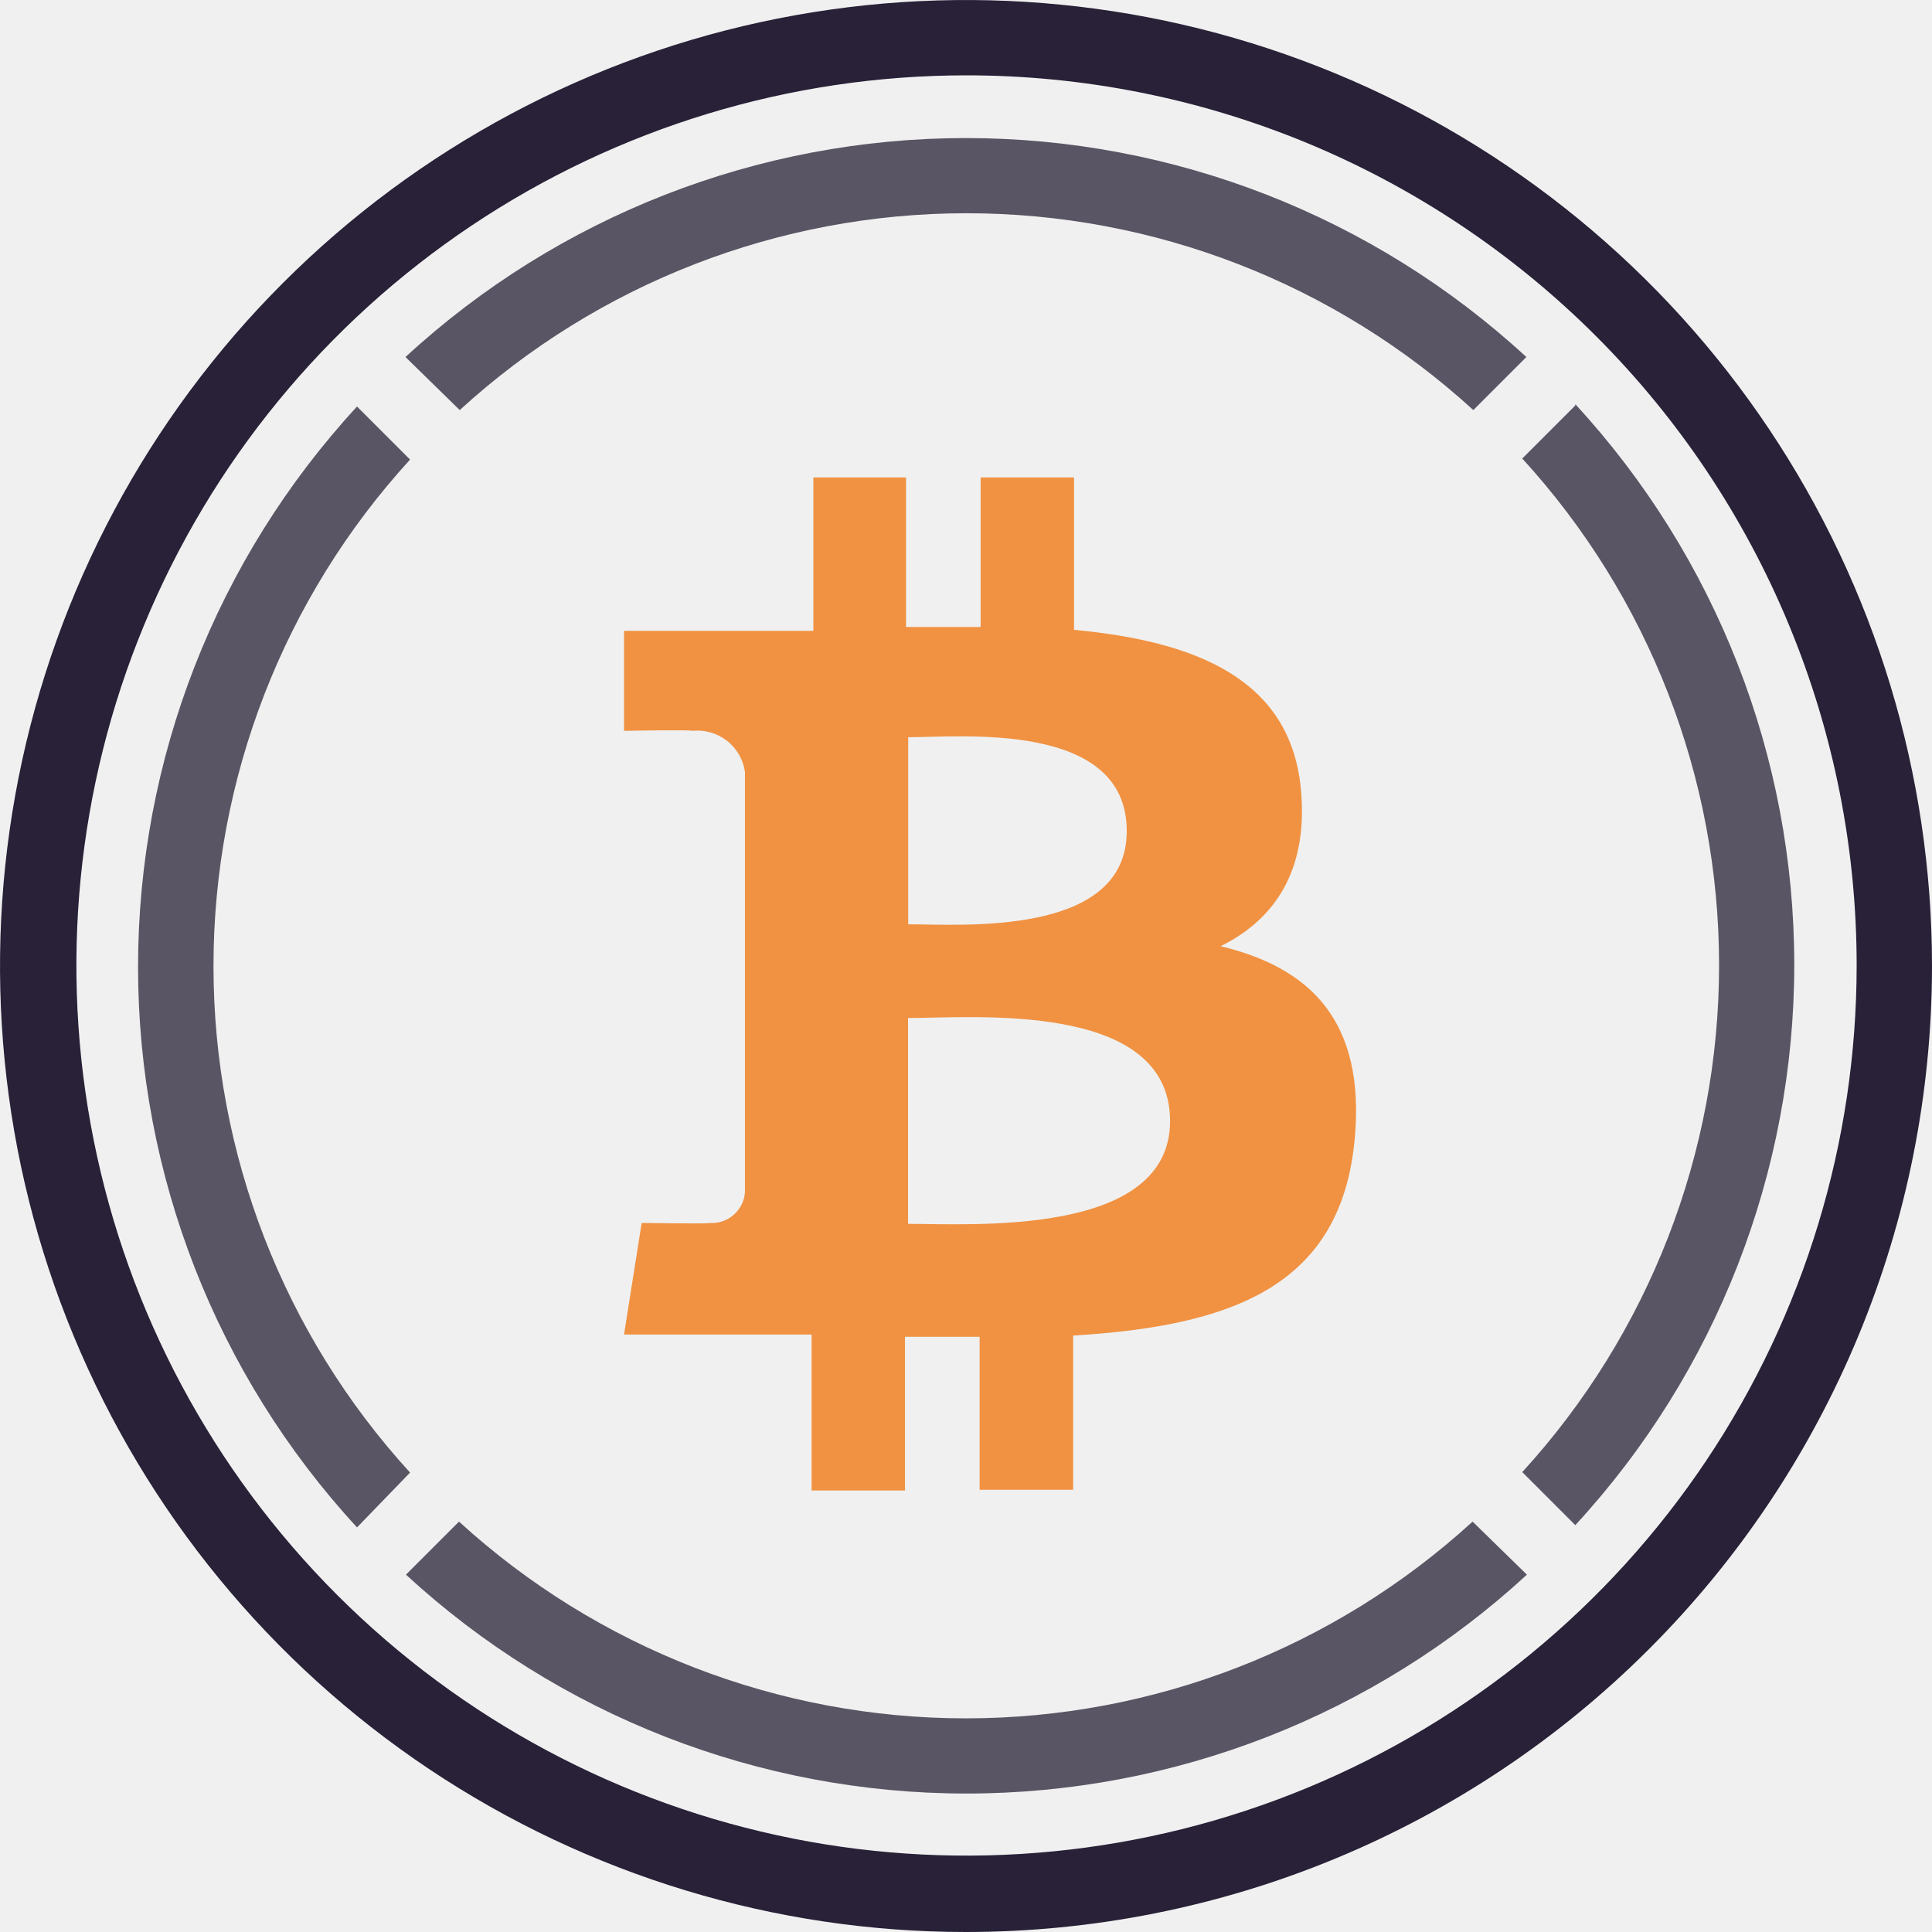
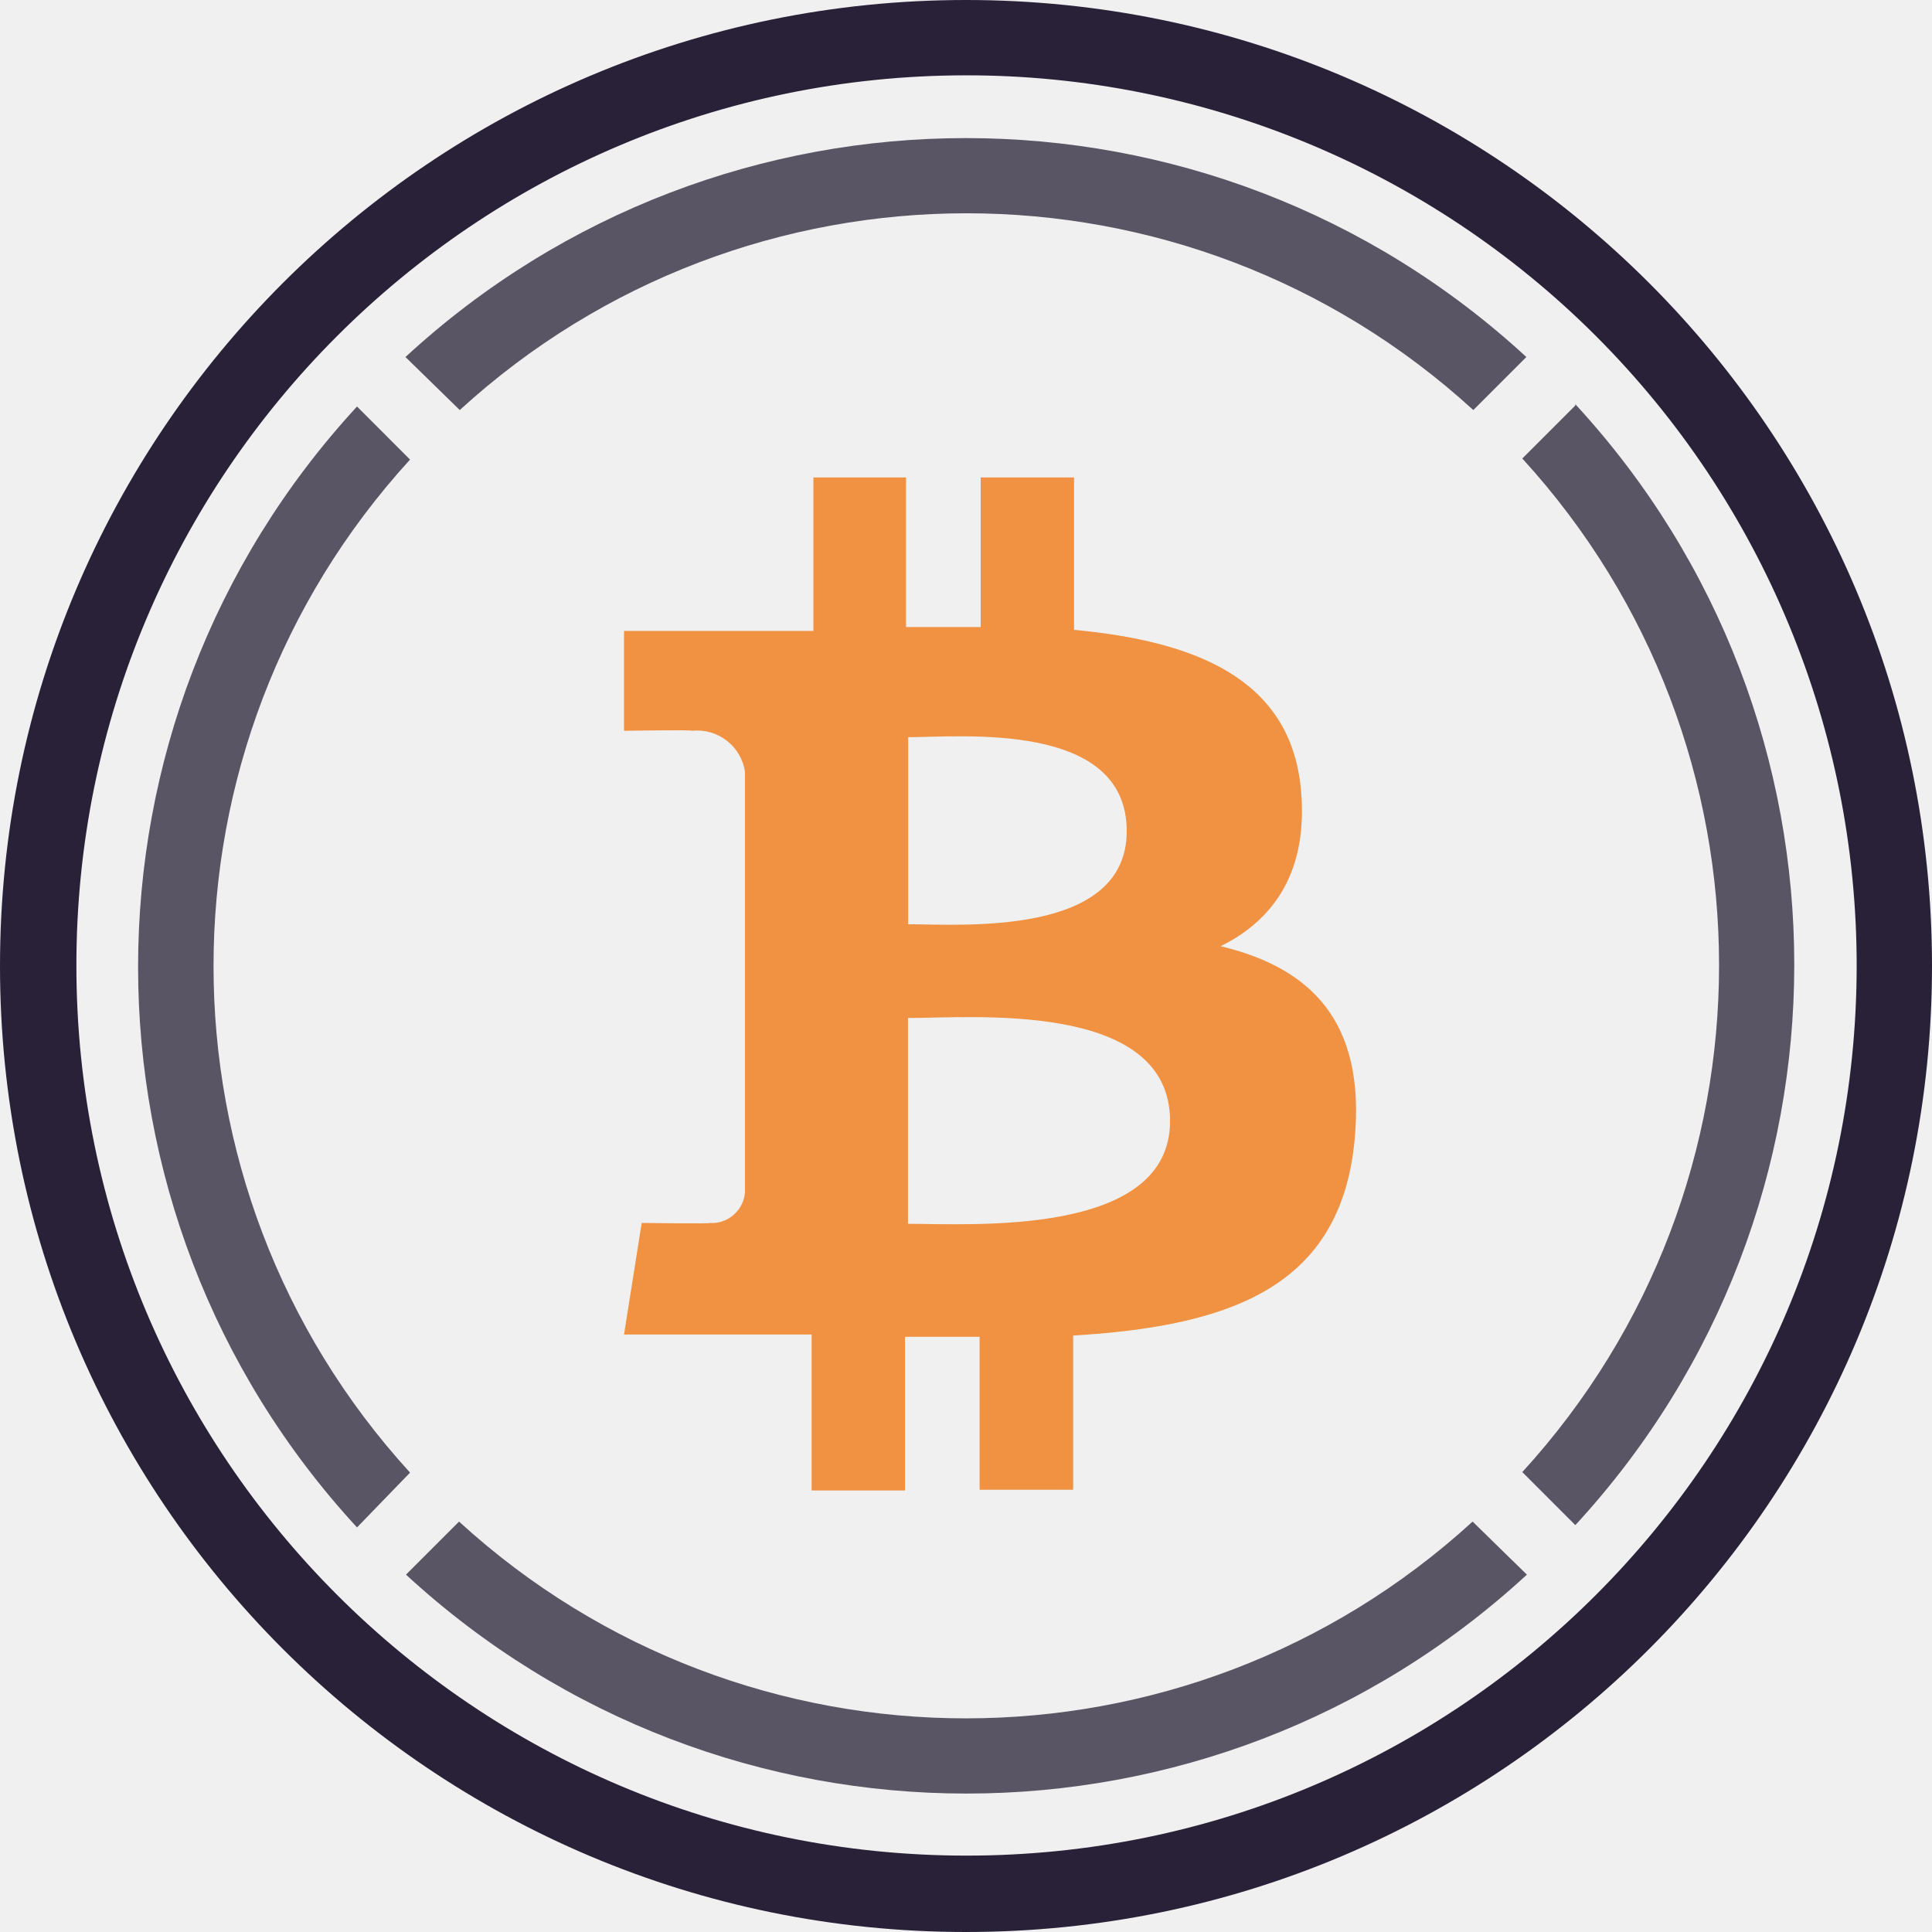
- <svg xmlns="http://www.w3.org/2000/svg" width="24" height="24" viewBox="0 0 24 24" fill="none">
-   <g clip-path="url(#clip0)">
-     <path d="M19.569 5.037L18.91 5.696C20.483 7.415 21.355 9.661 21.355 11.991C21.355 14.321 20.483 16.567 18.91 18.287L19.569 18.946C21.318 17.049 22.289 14.563 22.289 11.983C22.289 9.404 21.318 6.918 19.569 5.021V5.037Z" fill="#5A5564" />
-     <path d="M5.711 5.094C7.431 3.521 9.676 2.649 12.007 2.649C14.337 2.649 16.582 3.521 18.302 5.094L18.961 4.435C17.064 2.686 14.579 1.715 11.999 1.715C9.419 1.715 6.934 2.686 5.037 4.435L5.711 5.094Z" fill="#5A5564" />
-     <path d="M5.094 18.293C3.523 16.574 2.652 14.33 2.652 12.001C2.652 9.673 3.523 7.428 5.094 5.709L4.435 5.05C2.686 6.947 1.715 9.432 1.715 12.012C1.715 14.592 2.686 17.077 4.435 18.974L5.094 18.293Z" fill="#5A5564" />
-     <path d="M18.293 18.902C16.574 20.474 14.328 21.346 11.998 21.346C9.668 21.346 7.422 20.474 5.702 18.902L5.043 19.561C6.94 21.309 9.426 22.28 12.005 22.28C14.585 22.28 17.071 21.309 18.968 19.561L18.293 18.902Z" fill="#5A5564" />
-     <path d="M16.16 9.801C16.029 8.426 14.842 7.965 13.342 7.824V5.931H12.182V7.789C11.877 7.789 11.565 7.789 11.255 7.789V5.931H10.104V7.837H7.752V9.079C7.752 9.079 8.608 9.063 8.595 9.079C8.75 9.062 8.905 9.105 9.028 9.2C9.151 9.295 9.232 9.434 9.254 9.588V14.807C9.251 14.861 9.237 14.915 9.213 14.963C9.188 15.012 9.155 15.055 9.114 15.091C9.073 15.127 9.026 15.154 8.975 15.172C8.923 15.189 8.869 15.196 8.815 15.192C8.83 15.205 7.971 15.192 7.971 15.192L7.752 16.578H10.082V18.515H11.242V16.606H12.169V18.506H13.331V16.591C15.29 16.472 16.657 15.989 16.828 14.155C16.966 12.679 16.272 12.02 15.163 11.754C15.837 11.422 16.255 10.807 16.16 9.801ZM14.535 13.926C14.535 15.367 12.066 15.203 11.28 15.203V12.646C12.066 12.648 14.535 12.422 14.535 13.926ZM13.997 10.324C13.997 11.642 11.936 11.482 11.282 11.482V9.158C11.936 9.158 13.997 8.951 13.997 10.324Z" fill="#F09242" />
-     <path d="M11.998 24C9.625 24 7.305 23.295 5.332 21.977C3.359 20.658 1.821 18.784 0.913 16.591C0.005 14.399 -0.232 11.986 0.231 9.658C0.694 7.331 1.837 5.193 3.515 3.515C5.193 1.837 7.331 0.694 9.658 0.231C11.986 -0.232 14.399 0.005 16.591 0.913C18.784 1.821 20.658 3.359 21.977 5.332C23.296 7.305 24 9.625 24 11.998C24 13.574 23.69 15.135 23.087 16.591C22.484 18.047 21.6 19.371 20.485 20.485C19.371 21.6 18.047 22.484 16.591 23.087C15.135 23.69 13.574 24 11.998 24ZM11.998 0.936C9.811 0.937 7.675 1.587 5.857 2.803C4.04 4.019 2.624 5.746 1.789 7.767C0.953 9.787 0.735 12.01 1.162 14.154C1.589 16.299 2.643 18.268 4.189 19.814C5.736 21.36 7.705 22.412 9.85 22.839C11.994 23.265 14.217 23.046 16.237 22.21C18.257 21.373 19.984 19.957 21.199 18.139C22.414 16.321 23.063 14.184 23.064 11.998C23.065 10.545 22.779 9.105 22.223 7.763C21.667 6.42 20.852 5.2 19.824 4.173C18.796 3.146 17.576 2.331 16.233 1.775C14.89 1.22 13.451 0.935 11.998 0.936Z" fill="#282138" />
+ <svg xmlns="http://www.w3.org/2000/svg" viewBox="0 0 109.26 109.26">
+   <defs>
+     <style>.cls-1{fill:#5a5564;}.cls-2{fill:#f09242;}.cls-3{fill:#282138;}</style>
+   </defs>
+   <g id="Layer_2" data-name="Layer 2">
+     <g id="Layer_1-2" data-name="Layer 1">
+       <g id="Page-1">
+         <g id="wbtc_colour" data-name="wbtc colour">
+           <path id="Shape" class="cls-1" d="M89.09,22.93l-3,3a42.47,42.47,0,0,1,0,57.32l3,3a46.76,46.76,0,0,0,0-63.39Z" />
+           <path id="Shape-2" data-name="Shape" class="cls-1" d="M26,23.19a42.47,42.47,0,0,1,57.32,0l3-3a46.76,46.76,0,0,0-63.39,0Z" />
+           <path id="Shape-3" data-name="Shape" class="cls-1" d="M23.19,83.28a42.47,42.47,0,0,1,0-57.29l-3-3a46.76,46.76,0,0,0,0,63.39Z" />
+           <path id="Shape-4" data-name="Shape" class="cls-1" d="M83.28,86.05a42.47,42.47,0,0,1-57.32,0l-3,3a46.76,46.76,0,0,0,63.39,0Z" />
+           <path id="Shape-5" data-name="Shape" class="cls-2" d="M73.57,44.62c-.6-6.26-6-8.36-12.83-9V27H55.46v8.46c-1.39,0-2.81,0-4.22,0V27H46v8.68H35.29v5.65s3.9-.07,3.84,0a2.73,2.73,0,0,1,3,2.32V67.41a1.85,1.85,0,0,1-.64,1.29,1.83,1.83,0,0,1-1.36.46c.07.06-3.84,0-3.84,0l-1,6.31H45.9v8.82h5.28V75.6H55.4v8.65h5.29V75.53c8.92-.54,15.14-2.74,15.92-11.09.63-6.72-2.53-9.72-7.58-10.93C72.1,52,74,49.2,73.57,44.62ZM66.17,63.4c0,6.56-11.24,5.81-14.82,5.81V57.57C54.93,57.58,66.17,56.55,66.17,63.4ZM63.72,47c0,6-9.38,5.27-12.36,5.27V41.69C54.34,41.69,63.72,40.75,63.72,47Z" />
+           <path id="Shape-6" data-name="Shape" class="cls-3" d="M54.62,109.26a54.63,54.63,0,1,1,54.64-54.64A54.63,54.63,0,0,1,54.62,109.26Zm0-105A50.34,50.34,0,1,0,105,54.62,50.34,50.34,0,0,0,54.62,4.26Z" />
+         </g>
+       </g>
+     </g>
  </g>
-   <defs>
-     <clipPath id="clip0">
-       <rect width="24" height="24" fill="white" />
-     </clipPath>
-   </defs>
</svg>
